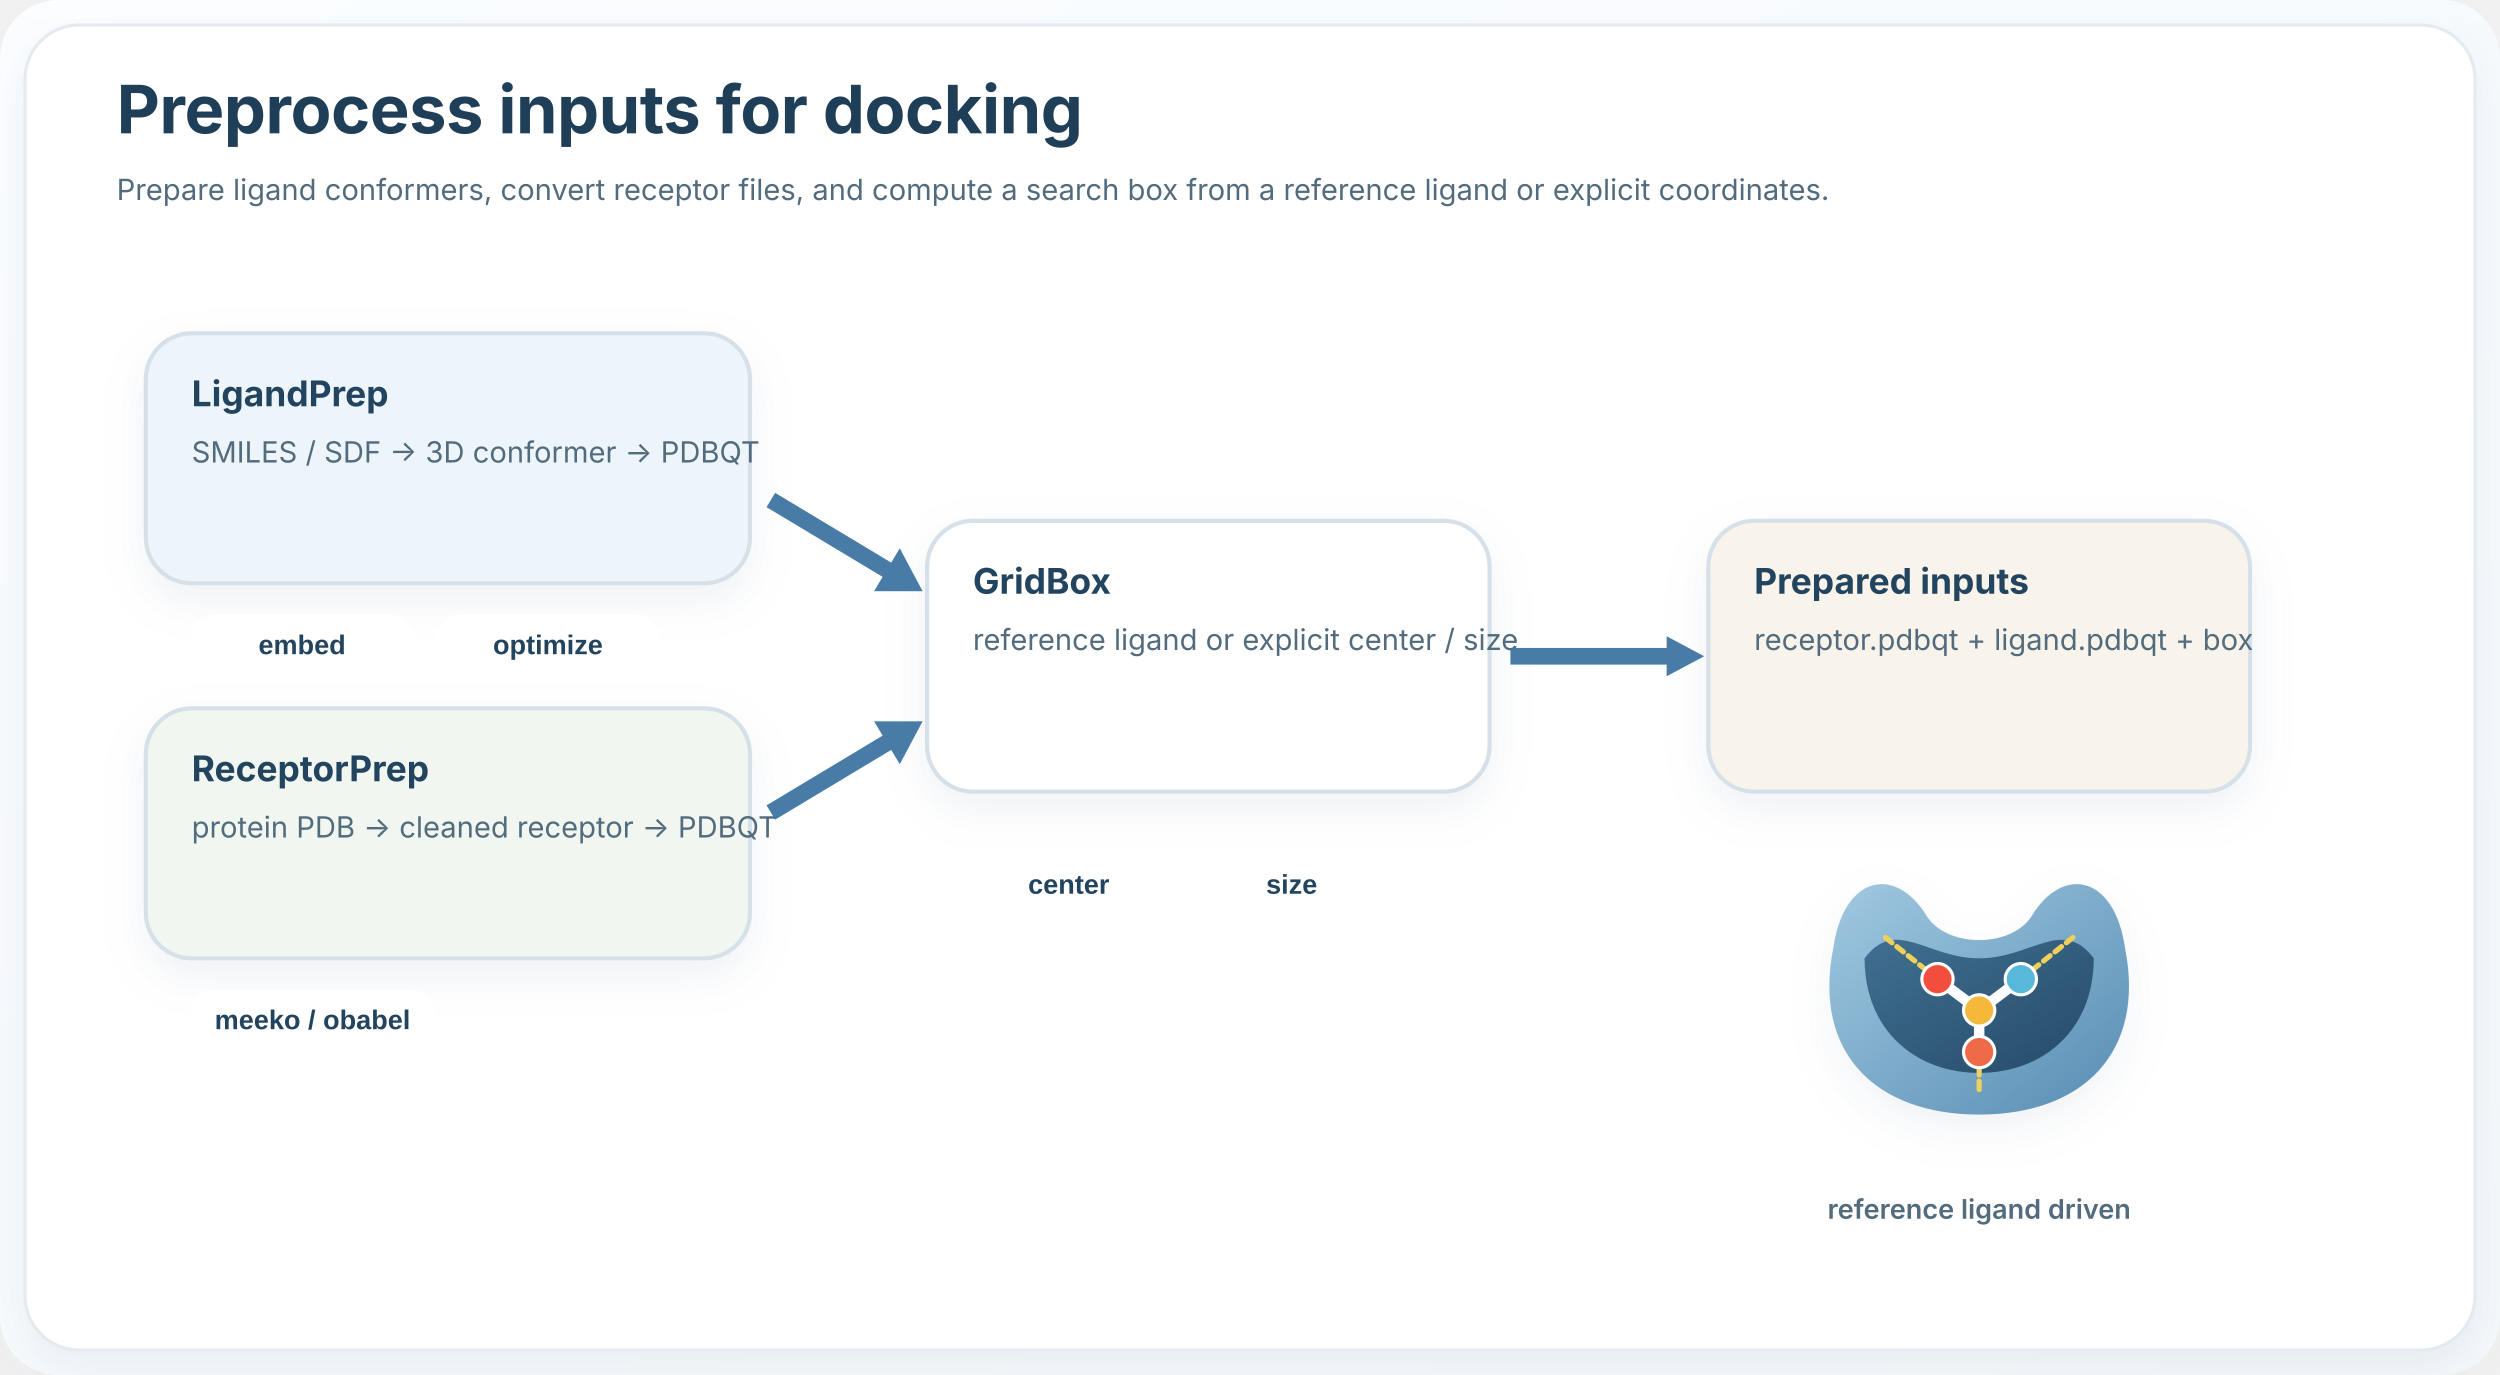
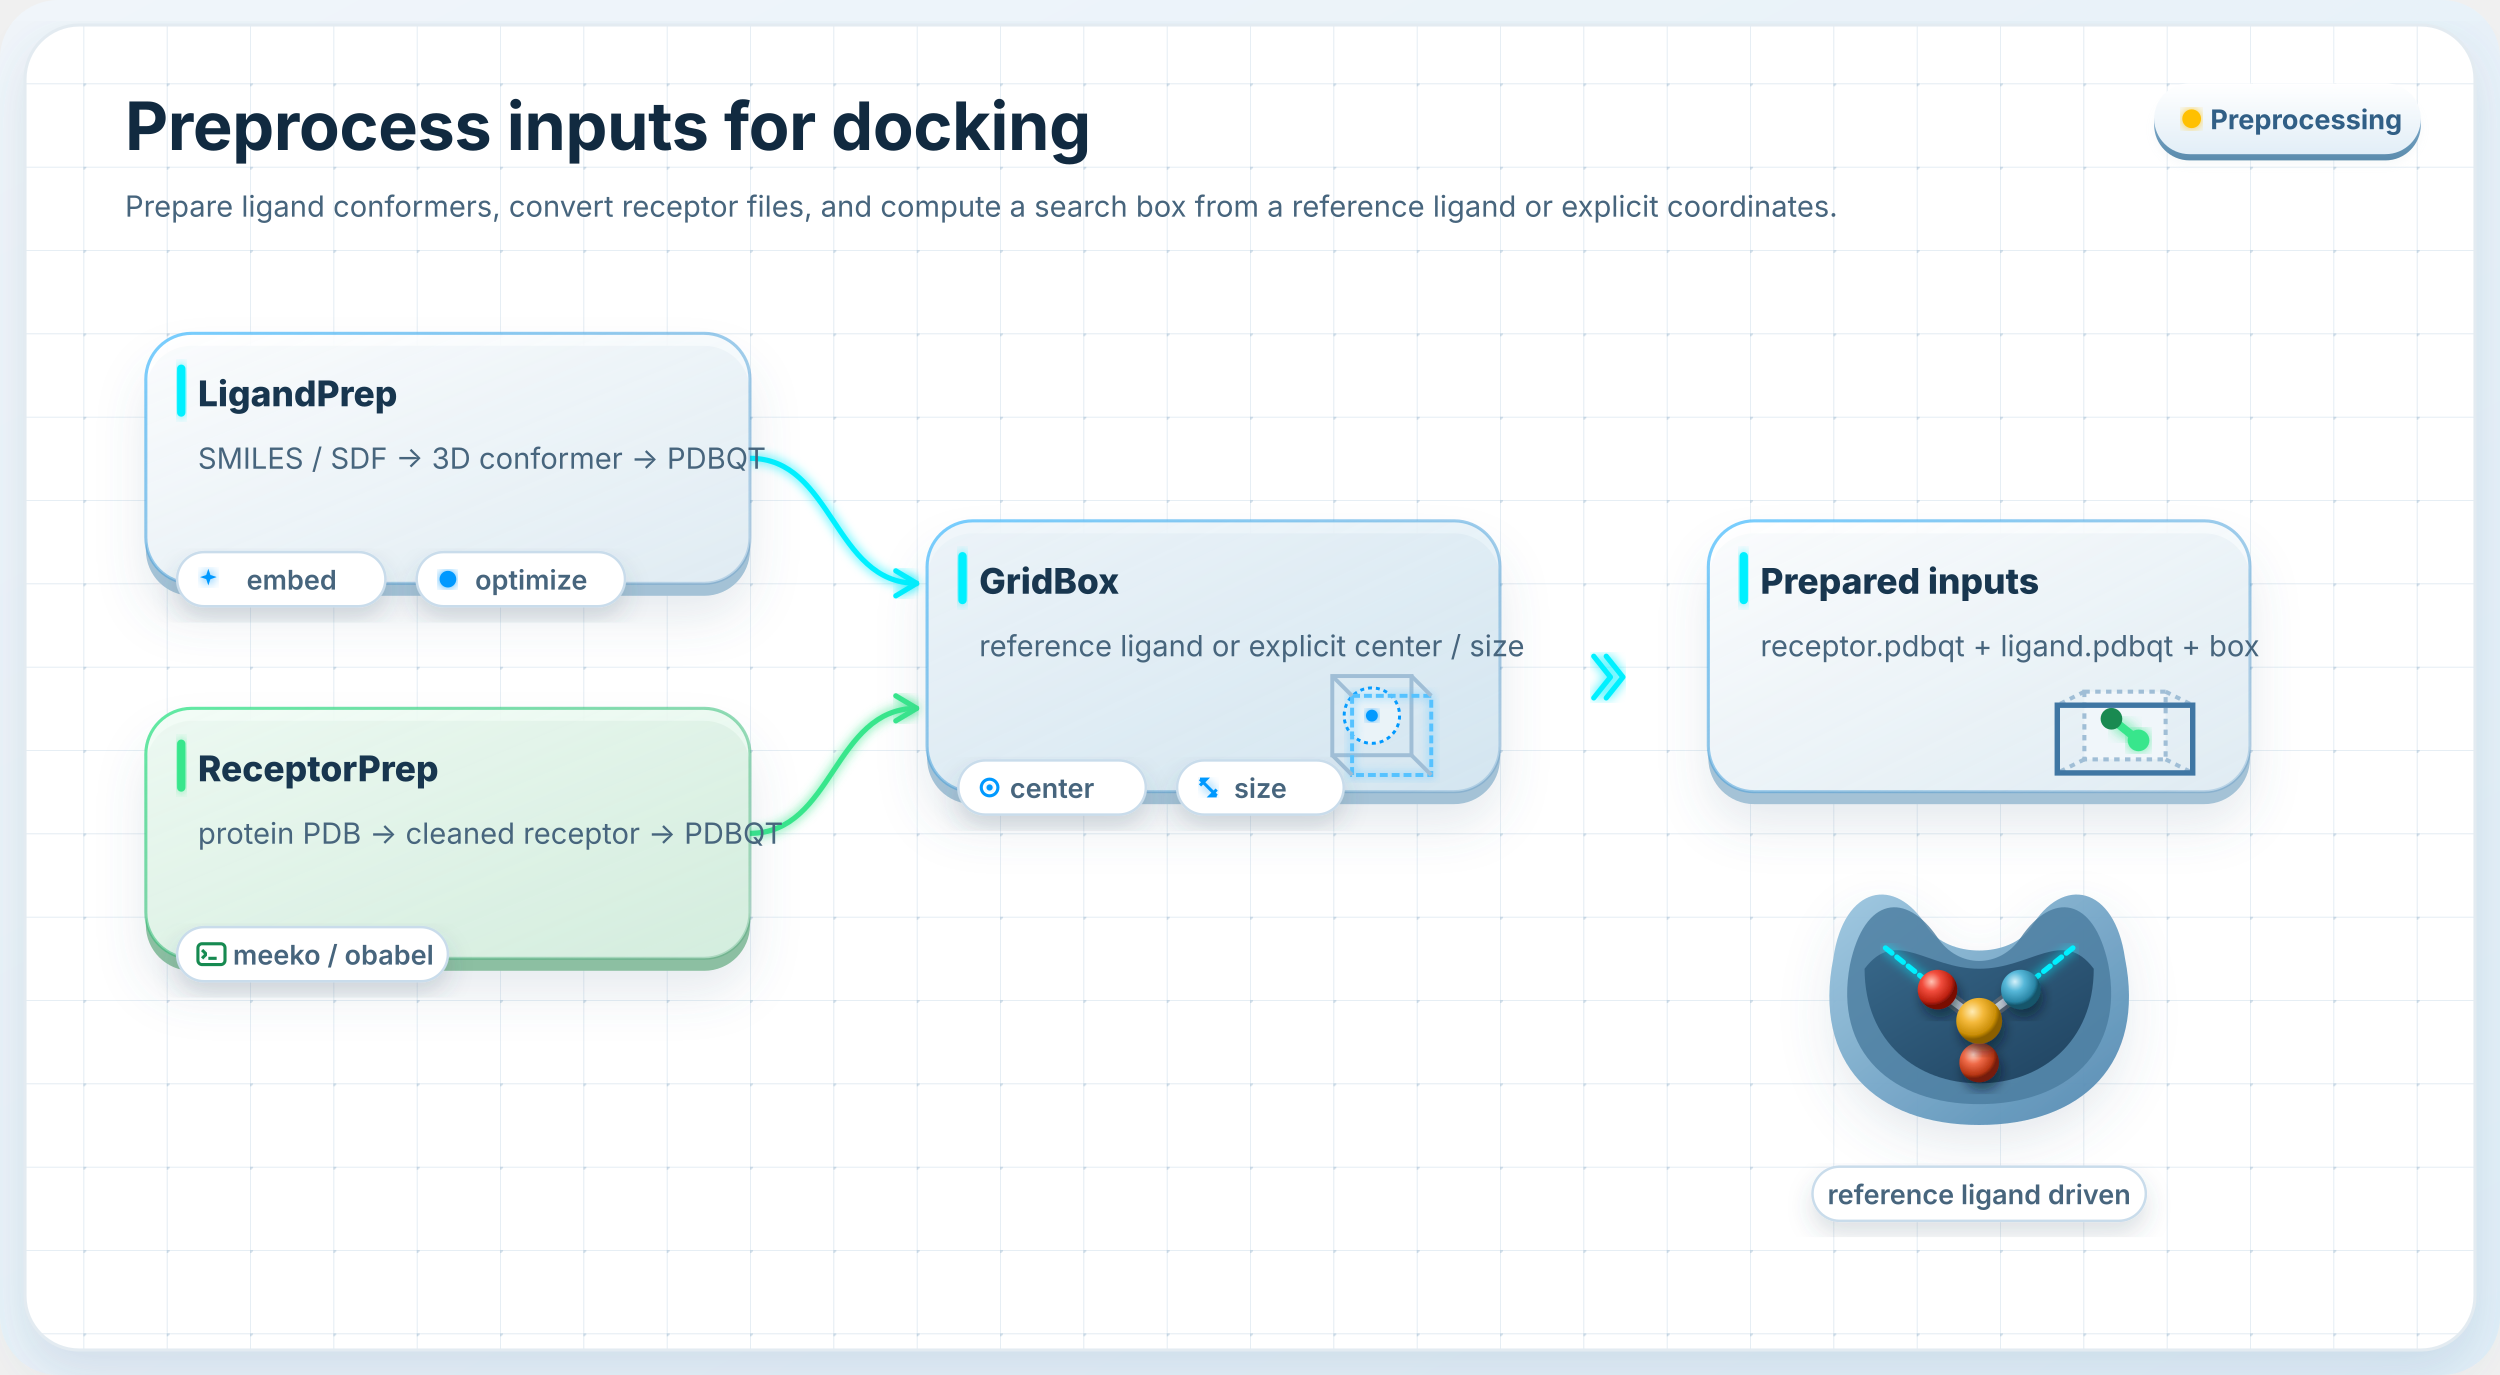
<svg xmlns="http://www.w3.org/2000/svg" width="1200" height="660" viewBox="0 0 1200 660">
  <defs>
    <linearGradient id="bggrad" x1="0" x2="1" y1="0" y2="1">
-       <stop offset="0%" stop-color="#fbfdff" />
-       <stop offset="100%" stop-color="#f4f8fb" />
+       <stop offset="0%" stop-color="#f0f5fa" />
+       <stop offset="100%" stop-color="#e0eef8" />
+     </linearGradient>
+     <linearGradient id="navygrad" x1="0" x2="1" y1="0" y2="1">
+       <stop offset="0%" stop-color="#376789" />
+       <stop offset="100%" stop-color="#1f425f" />
    </linearGradient>
    <linearGradient id="bluegrad" x1="0" x2="1" y1="0" y2="1">
      <stop offset="0%" stop-color="#9cc6df" />
      <stop offset="100%" stop-color="#4f87b0" />
    </linearGradient>
-     <linearGradient id="navygrad" x1="0" x2="1" y1="0" y2="1">
-       <stop offset="0%" stop-color="#376789" />
-       <stop offset="100%" stop-color="#1f425f" />
-     </linearGradient>
-     <linearGradient id="ambergrad" x1="0" x2="1" y1="0" y2="1">
-       <stop offset="0%" stop-color="#efcb84" />
-       <stop offset="100%" stop-color="#bf8b35" />
-     </linearGradient>
-     <linearGradient id="sagegrad" x1="0" x2="1" y1="0" y2="1">
-       <stop offset="0%" stop-color="#b7ccb2" />
-       <stop offset="100%" stop-color="#6f8969" />
-     </linearGradient>
-     <linearGradient id="stonegrad" x1="0" x2="1" y1="0" y2="1">
-       <stop offset="0%" stop-color="#d7c7af" />
-       <stop offset="100%" stop-color="#8f7758" />
-     </linearGradient>
-     <linearGradient id="dbgrad" x1="0" x2="1" y1="0" y2="1">
-       <stop offset="0%" stop-color="#8fc3e2" />
-       <stop offset="55%" stop-color="#3571a5" />
-       <stop offset="100%" stop-color="#214f76" />
-     </linearGradient>
+     <linearGradient id="glassBox" x1="0%" y1="0%" x2="100%" y2="100%">
+       <stop offset="0%" stop-color="#ffffff" stop-opacity="0.95" />
+       <stop offset="100%" stop-color="#eaf3f8" stop-opacity="0.85" />
+     </linearGradient>
+     <linearGradient id="glassBoxAccent" x1="0%" y1="0%" x2="100%" y2="100%">
+       <stop offset="0%" stop-color="#f2fcf6" stop-opacity="0.95" />
+       <stop offset="100%" stop-color="#e0f5e8" stop-opacity="0.85" />
+     </linearGradient>
+     <linearGradient id="glassBoxBlue" x1="0%" y1="0%" x2="100%" y2="100%">
+       <stop offset="0%" stop-color="#f0f6fa" stop-opacity="0.95" />
+       <stop offset="100%" stop-color="#dcecf5" stop-opacity="0.85" />
+     </linearGradient>
+     <linearGradient id="boxStroke" x1="0%" y1="0%" x2="100%" y2="100%">
+       <stop offset="0%" stop-color="#55c2ff" stop-opacity="0.8" />
+       <stop offset="100%" stop-color="#2a75b3" stop-opacity="0.2" />
+     </linearGradient>
+     <linearGradient id="boxStrokeGreen" x1="0%" y1="0%" x2="100%" y2="100%">
+       <stop offset="0%" stop-color="#38e68c" stop-opacity="0.8" />
+       <stop offset="100%" stop-color="#198a51" stop-opacity="0.2" />
+     </linearGradient>
+     <linearGradient id="pillTop" x1="0%" y1="0%" x2="0%" y2="100%">
+       <stop offset="0%" stop-color="#ffffff" />
+       <stop offset="100%" stop-color="#e2eef7" />
+     </linearGradient>
+     <linearGradient id="pillSide" x1="0%" y1="0%" x2="0%" y2="100%">
+       <stop offset="0%" stop-color="#92bcdc" />
+       <stop offset="100%" stop-color="#5a8bac" />
+     </linearGradient>
+     <radialGradient id="sphereYellow" cx="35%" cy="30%" r="60%">
+       <stop offset="0%" stop-color="#ffebb3" />
+       <stop offset="40%" stop-color="#f4b93b" />
+       <stop offset="85%" stop-color="#c98d06" />
+       <stop offset="100%" stop-color="#8a5f00" />
+     </radialGradient>
+     <radialGradient id="sphereRed" cx="35%" cy="30%" r="60%">
+       <stop offset="0%" stop-color="#ffc2b3" />
+       <stop offset="40%" stop-color="#f24d3d" />
+       <stop offset="85%" stop-color="#bd2111" />
+       <stop offset="100%" stop-color="#7a1005" />
+     </radialGradient>
+     <radialGradient id="sphereBlue" cx="35%" cy="30%" r="60%">
+       <stop offset="0%" stop-color="#d4f1fa" />
+       <stop offset="40%" stop-color="#57b8d9" />
+       <stop offset="85%" stop-color="#2a86a6" />
+       <stop offset="100%" stop-color="#14546b" />
+     </radialGradient>
+     <radialGradient id="sphereOrange" cx="35%" cy="30%" r="60%">
+       <stop offset="0%" stop-color="#ffd1c2" />
+       <stop offset="40%" stop-color="#ef6a48" />
+       <stop offset="85%" stop-color="#b83614" />
+       <stop offset="100%" stop-color="#751e08" />
+     </radialGradient>
+     <pattern id="cyberGrid" width="40" height="40" patternUnits="userSpaceOnUse">
+       <path d="M 40 0 L 0 0 0 40" fill="none" stroke="#cddce8" stroke-width="0.8" opacity="0.6" />
+       <circle cx="0" cy="0" r="1.5" fill="#a9c2d6" opacity="0.5" />
+     </pattern>
    <filter id="softshadow" x="-20%" y="-20%" width="140%" height="160%">
-       <feDropShadow dx="0" dy="8" stdDeviation="10" flood-color="#7c92a6" flood-opacity="0.12" />
+       <feDropShadow dx="0" dy="10" stdDeviation="12" flood-color="#4d6f8f" flood-opacity="0.15" />
    </filter>
    <filter id="innershadow" x="-20%" y="-20%" width="140%" height="140%">
      <feDropShadow dx="0" dy="2" stdDeviation="2" flood-color="#afbfcc" flood-opacity="0.10" />
    </filter>
+     <filter id="glow">
+       <feGaussianBlur stdDeviation="2.5" result="coloredBlur" />
+       <feMerge>
+         <feMergeNode in="coloredBlur" />
+         <feMergeNode in="SourceGraphic" />
+       </feMerge>
+     </filter>
+     <filter id="glowGreen">
+       <feGaussianBlur stdDeviation="2.5" result="coloredBlur" />
+       <feMerge>
+         <feMergeNode in="coloredBlur" />
+         <feMergeNode in="SourceGraphic" />
+       </feMerge>
+     </filter>
+     <filter id="cardShadow" x="-30%" y="-30%" width="160%" height="160%">
+       <feDropShadow dx="0" dy="6" stdDeviation="6" flood-color="#3a566e" flood-opacity="0.18" />
+     </filter>
+     <filter id="atomShadow" x="-30%" y="-30%" width="160%" height="160%">
+       <feDropShadow dx="1.5" dy="4" stdDeviation="2.5" flood-color="#051421" flood-opacity="0.5" />
+     </filter>
    <style>
-     .title{font:700 32px 'Inter','Segoe UI',Arial,sans-serif; fill:#1f3f59; letter-spacing:-0.2px}
-     .subtitle{font:600 18px 'Inter','Segoe UI',Arial,sans-serif; fill:#4274a0}
-     .label{font:700 17px 'Inter','Segoe UI',Arial,sans-serif; fill:#23445f}
-     .body{font:400 14px 'Inter','Segoe UI',Arial,sans-serif; fill:#526b7d}
-     .small{font:600 13px 'Inter','Segoe UI',Arial,sans-serif; fill:#526b7d}
+     .title{font:700 32px 'Inter','Segoe UI',Arial,sans-serif; fill:#112a40; letter-spacing:-0.2px}
+     .label{font:800 17px 'Inter','Segoe UI',Arial,sans-serif; fill:#18364f}
+     .body{font:400 14px 'Inter','Segoe UI',Arial,sans-serif; fill:#47657d}
+     .small{font:600 13px 'Inter','Segoe UI',Arial,sans-serif; fill:#47657d}
    .tiny{font:600 11.5px 'Inter','Segoe UI',Arial,sans-serif; fill:#6a7e8c; letter-spacing:0.1px}
+     .cyber-dot{fill:#ffc000}
  </style>
  </defs>
  <rect x="0" y="0" width="1200" height="660" rx="28" fill="url(#bggrad)" />
-   <rect x="12" y="12" width="1176" height="636" rx="26" fill="#ffffff" stroke="#e3ebf1" stroke-width="1.5" filter="url(#softshadow)" />
-   <text x="56" y="64" class="title">Preprocess inputs for docking</text>
-   <text x="56" y="96" class="body">Prepare ligand conformers, convert receptor files, and compute a search box from a reference ligand or explicit coordinates.</text>
-   <rect x="70" y="160" width="290" height="120" rx="22" fill="#edf5fa" stroke="#d6e0e8" stroke-width="2" filter="url(#softshadow)" />
-   <text x="92" y="195" class="label">LigandPrep</text>
-   <text x="92" y="222" class="body">SMILES / SDF → 3D conformer → PDBQT</text>
-   <rect x="70" y="340" width="290" height="120" rx="22" fill="#f1f7f0" stroke="#d6e0e8" stroke-width="2" filter="url(#softshadow)" />
-   <text x="92" y="375" class="label">ReceptorPrep</text>
-   <text x="92" y="402" class="body">protein PDB → cleaned receptor → PDBQT</text>
-   <rect x="445" y="250" width="270" height="130" rx="22" fill="#ffffff" stroke="#d6e0e8" stroke-width="2" filter="url(#softshadow)" />
-   <text x="467" y="285" class="label">GridBox</text>
-   <text x="467" y="312" class="body">reference ligand or explicit center / size</text>
-   <rect x="820" y="250" width="260" height="130" rx="22" fill="#f8f4ec" stroke="#d6e0e8" stroke-width="2" filter="url(#softshadow)" />
-   <text x="842" y="285" class="label">Prepared inputs</text>
-   <text x="842" y="312" class="body">receptor.pdbqt + ligand.pdbqt + box</text>
-   <g transform="translate(370, 240) rotate(31)">
-     <polygon points="0,-4 65,-4 65,-12 85,0 65,12 65,4 0,4" fill="#3f76a3" opacity="0.95" />
-   </g>
-   <g transform="translate(370, 390) rotate(-31)">
-     <polygon points="0,-4 65,-4 65,-12 85,0 65,12 65,4 0,4" fill="#3f76a3" opacity="0.95" />
-   </g>
-   <polygon points="725.0,319.0 800.0,319.0 800.0,324.6 818.0,315.0 800.0,305.4 800.0,311.0 725.0,311.0" fill="#3f76a3" opacity="0.95" />
-   <g transform="translate(800, -25)">
+   <rect x="12" y="12" width="1176" height="636" rx="26" fill="#ffffff" filter="url(#softshadow)" />
+   <rect x="12" y="12" width="1176" height="636" rx="26" fill="url(#cyberGrid)" />
+   <rect x="12" y="12" width="1176" height="636" rx="26" fill="none" stroke="#e3ebf1" stroke-width="1.5" pointer-events="none" />
+   <text x="60" y="72" class="title">Preprocess inputs for docking</text>
+   <g transform="translate(1034, 40)">
+     <rect x="0" y="3" width="128" height="34" rx="17" fill="url(#pillSide)" filter="url(#innershadow)" />
+     <rect x="0" y="0" width="128" height="34" rx="17" fill="url(#pillTop)" />
+     <circle cx="18" cy="17" r="4.5" class="cyber-dot" filter="url(#glow)" />
+     <text x="73" y="22" font-family="Inter,Segoe UI,Arial,sans-serif" font-size="13" font-weight="700" fill="#315f86" text-anchor="middle">Preprocessing</text>
+   </g>
+   <text x="60" y="104" class="body">Prepare ligand conformers, convert receptor files, and compute a search box from a reference ligand or explicit coordinates.</text>
+   <g fill="none" stroke-width="2.5" stroke-linecap="round" stroke-linejoin="round">
+     <path d="M 360 220 C 400 220, 400 280, 440 280" stroke="#00f0ff" filter="url(#glow)" />
+     <g transform="translate(440, 280)" stroke="#00f0ff" filter="url(#glow)">
+       <path d="M -10 -6 L 0 0 L -10 6" />
+     </g>
+     <path d="M 360 400 C 400 400, 400 340, 440 340" stroke="#38e68c" filter="url(#glowGreen)" />
+     <g transform="translate(440, 340)" stroke="#38e68c" filter="url(#glowGreen)">
+       <path d="M -10 -6 L 0 0 L -10 6" />
+     </g>
+     <path d="M 715 315 L 815 315" stroke="#00f0ff" filter="url(#glow)" />
+     <g transform="translate(765, 315)" stroke="#00f0ff" filter="url(#glow)">
+       <path d="M 0 0 L 8 10 L 0 20" />
+       <path d="M 6 0 L 14 10 L 6 20" />
+     </g>
+   </g>
+   <g transform="translate(70, 160)">
+     <rect x="0" y="6" width="290" height="120" rx="22" fill="#a4c2d6" filter="url(#softshadow)" />
+     <rect x="0" y="0" width="290" height="120" rx="22" fill="url(#glassBox)" stroke="url(#boxStroke)" stroke-width="1.5" />
+     <text x="25" y="35" class="label">LigandPrep</text>
+     <text x="25" y="65" class="body">SMILES / SDF → 3D conformer → PDBQT</text>
+     <rect x="15" y="15" width="4" height="25" rx="2" fill="#00f0ff" filter="url(#glow)" />
+     <g transform="translate(15, 105)" filter="url(#cardShadow)">
+       <rect x="0" y="0" width="100" height="26" rx="13" fill="#ffffff" stroke="#c9dceb" stroke-width="1.2" />
+       <path d="M 15,8 L 16,11 L 19,12 L 16,13 L 15,16 L 14,13 L 11,12 L 14,11 Z" fill="#0099ff" filter="url(#glow)" />
+       <text x="55" y="18" class="small" text-anchor="middle">embed</text>
+     </g>
+     <g transform="translate(130, 105)" filter="url(#cardShadow)">
+       <rect x="0" y="0" width="100" height="26" rx="13" fill="#ffffff" stroke="#c9dceb" stroke-width="1.2" />
+       <circle cx="15" cy="13" r="4" fill="#0099ff" filter="url(#glow)" />
+       <text x="55" y="18" class="small" text-anchor="middle">optimize</text>
+     </g>
+   </g>
+   <g transform="translate(70, 340)">
+     <rect x="0" y="6" width="290" height="120" rx="22" fill="#8cbfa2" filter="url(#softshadow)" />
+     <rect x="0" y="0" width="290" height="120" rx="22" fill="url(#glassBoxAccent)" stroke="url(#boxStrokeGreen)" stroke-width="1.5" />
+     <text x="25" y="35" class="label">ReceptorPrep</text>
+     <text x="25" y="65" class="body">protein PDB → cleaned receptor → PDBQT</text>
+     <rect x="15" y="15" width="4" height="25" rx="2" fill="#38e68c" filter="url(#glowGreen)" />
+     <g transform="translate(15, 105)" filter="url(#cardShadow)">
+       <rect x="0" y="0" width="130" height="26" rx="13" fill="#ffffff" stroke="#c9dceb" stroke-width="1.2" />
+       <rect x="10" y="8" width="13" height="10" rx="2" fill="none" stroke="#198a51" stroke-width="1.5" />
+       <polyline points="12,11 14,13 12,15" fill="none" stroke="#198a51" stroke-width="1.5" filter="url(#glowGreen)" />
+       <line x1="15" y1="15" x2="19" y2="15" stroke="#198a51" stroke-width="1.5" />
+       <text x="75" y="18" class="small" text-anchor="middle">meeko / obabel</text>
+     </g>
+   </g>
+   <g transform="translate(445, 250)">
+     <rect x="0" y="6" width="275" height="130" rx="22" fill="#a4c2d6" filter="url(#softshadow)" />
+     <rect x="0" y="0" width="275" height="130" rx="22" fill="url(#glassBoxBlue)" stroke="url(#boxStroke)" stroke-width="1.5" />
+     <text x="25" y="35" class="label">GridBox</text>
+     <text x="25" y="65" class="body">reference ligand or explicit center / size</text>
+     <rect x="15" y="15" width="4" height="25" rx="2" fill="#00f0ff" filter="url(#glow)" />
+     <g transform="translate(185, 65) scale(0.95)">
+       <circle cx="30" cy="30" r="14" fill="#eaf3f8" stroke="#0099ff" stroke-width="1.5" stroke-dasharray="2,2" />
+       <circle cx="30" cy="30" r="3" fill="#0099ff" filter="url(#glow)" />
+       <rect x="10" y="10" width="40" height="40" fill="none" stroke="#a0bed6" stroke-width="2" />
+       <rect x="20" y="20" width="40" height="40" fill="none" stroke="#55c2ff" stroke-width="2" stroke-dasharray="4,2" filter="url(#glow)" />
+       <line x1="10" y1="10" x2="20" y2="20" stroke="#a0bed6" stroke-width="2" />
+       <line x1="50" y1="10" x2="60" y2="20" stroke="#a0bed6" stroke-width="2" />
+       <line x1="10" y1="50" x2="20" y2="60" stroke="#a0bed6" stroke-width="2" />
+       <line x1="50" y1="50" x2="60" y2="60" stroke="#a0bed6" stroke-width="2" />
+     </g>
+     <g transform="translate(15, 115)" filter="url(#cardShadow)">
+       <rect x="0" y="0" width="90" height="26" rx="13" fill="#ffffff" stroke="#c9dceb" stroke-width="1.2" />
+       <circle cx="15" cy="13" r="4" fill="none" stroke="#0099ff" stroke-width="1.5" />
+       <circle cx="15" cy="13" r="1.5" fill="#0099ff" filter="url(#glow)" />
+       <text x="45" y="18" class="small" text-anchor="middle">center</text>
+     </g>
+     <g transform="translate(120, 115)" filter="url(#cardShadow)">
+       <rect x="0" y="0" width="80" height="26" rx="13" fill="#ffffff" stroke="#c9dceb" stroke-width="1.2" />
+       <path d="M 11,9 L 14,9 L 11,12 M 19,17 L 16,17 L 19,14" fill="none" stroke="#0099ff" stroke-width="1.5" />
+       <line x1="11" y1="9" x2="19" y2="17" stroke="#0099ff" stroke-width="1.5" filter="url(#glow)" />
+       <text x="40" y="18" class="small" text-anchor="middle">size</text>
+     </g>
+   </g>
+   <g transform="translate(820, 250)">
+     <rect x="0" y="6" width="260" height="130" rx="22" fill="#a4c2d6" filter="url(#softshadow)" />
+     <rect x="0" y="0" width="260" height="130" rx="22" fill="url(#glassBox)" stroke="url(#boxStroke)" stroke-width="1.5" />
+     <text x="25" y="35" class="label">Prepared inputs</text>
+     <text x="25" y="65" class="body">receptor.pdbqt + ligand.pdbqt + box</text>
+     <rect x="15" y="15" width="4" height="25" rx="2" fill="#00f0ff" filter="url(#glow)" />
+     <g transform="translate(200, 95) scale(1.3)">
+       <path d="M -15 -10 L 15 -10 L 15 15 L -15 15 Z" fill="#f0f6fa" stroke="#a0bed6" stroke-width="1.5" stroke-dasharray="2 2" />
+       <path d="M -15 -10 L -25 -5" fill="none" stroke="#a0bed6" stroke-width="1.5" stroke-dasharray="2 2" />
+       <path d="M 15 -10 L 25 -5" fill="none" stroke="#a0bed6" stroke-width="1.5" stroke-dasharray="2 2" />
+       <path d="M 15 15 L 25 20" fill="none" stroke="#a0bed6" stroke-width="1.5" stroke-dasharray="2 2" />
+       <path d="M -15 15 L -25 20" fill="none" stroke="#a0bed6" stroke-width="1.5" stroke-dasharray="2 2" />
+       <path d="M -25 -5 L 25 -5 L 25 20 L -25 20 Z" fill="none" stroke="#3f76a3" stroke-width="2" />
+       <line x1="-5" y1="0" x2="5" y2="8" stroke="#38e68c" stroke-width="3" filter="url(#glowGreen)" />
+       <circle cx="-5" cy="0" r="4" fill="#198a51" />
+       <circle cx="5" cy="8" r="4" fill="#38e68c" filter="url(#glowGreen)" />
+     </g>
+   </g>
+   <g transform="translate(800, -20)">
    <path d="M 80,480 C 70,530 100,560 150,560 C 200,560 230,530 220,480 C 215,445 190,440 175,465 C 165,480 135,480 125,465 C 110,440 85,445 80,480 Z" fill="url(#bluegrad)" opacity="0.95" filter="url(#softshadow)" />
-     <path d="M 95,485 C 95,520 120,540 150,540 C 180,540 205,520 205,485 C 190,465 175,485 150,485 C 125,485 110,465 95,485 Z" fill="url(#navygrad)" opacity="0.9" />
-     <line x1="130" y1="495" x2="105" y2="475" stroke="#f0d05a" stroke-width="2.5" stroke-dasharray="4,3" stroke-linecap="round" />
-     <line x1="170" y1="495" x2="195" y2="475" stroke="#f0d05a" stroke-width="2.5" stroke-dasharray="4,3" stroke-linecap="round" />
-     <line x1="150" y1="530" x2="150" y2="550" stroke="#f0d05a" stroke-width="2.5" stroke-dasharray="4,3" stroke-linecap="round" />
-     <polyline points="130,495 150,510 170,495" fill="none" stroke="#ffffff" stroke-width="5" stroke-linecap="round" stroke-linejoin="round" />
-     <line x1="150" y1="510" x2="150" y2="530" stroke="#ffffff" stroke-width="5" stroke-linecap="round" />
-     <circle cx="150" cy="510" r="7.5" fill="#f4b93b" stroke="#ffffff" stroke-width="1.5" />
-     <circle cx="130" cy="495" r="7.5" fill="#f24d3d" stroke="#ffffff" stroke-width="1.5" />
-     <circle cx="170" cy="495" r="7.5" fill="#57b8d9" stroke="#ffffff" stroke-width="1.5" />
-     <circle cx="150" cy="530" r="7.5" fill="#ef6a48" stroke="#ffffff" stroke-width="1.5" />
-     <text x="150" y="610" class="small" text-anchor="middle">reference ligand driven</text>
-   </g>
-   <rect x="90" y="295" width="110" height="28" rx="14.0" fill="#ffffff" />
-   <text x="145.0" y="314.0" font-family="Arial,sans-serif" font-size="13" font-weight="700" fill="#23445f" text-anchor="middle">embed</text>
-   <rect x="208" y="295" width="110" height="28" rx="14.0" fill="#ffffff" />
-   <text x="263.0" y="314.0" font-family="Arial,sans-serif" font-size="13" font-weight="700" fill="#23445f" text-anchor="middle">optimize</text>
-   <rect x="90" y="475" width="120" height="28" rx="14.0" fill="#ffffff" />
-   <text x="150.0" y="494.0" font-family="Arial,sans-serif" font-size="13" font-weight="700" fill="#23445f" text-anchor="middle">meeko / obabel</text>
-   <rect x="458" y="410" width="110" height="28" rx="14.0" fill="#ffffff" />
-   <text x="513.0" y="429.0" font-family="Arial,sans-serif" font-size="13" font-weight="700" fill="#23445f" text-anchor="middle">center</text>
-   <rect x="575" y="410" width="90" height="28" rx="14.0" fill="#ffffff" />
-   <text x="620.0" y="429.0" font-family="Arial,sans-serif" font-size="13" font-weight="700" fill="#23445f" text-anchor="middle">size</text>
+     <path d="M 88,483 C 80,525 108,550 150,550 C 192,550 220,525 212,483 C 205,450 185,448 170,470 C 160,485 140,485 130,470 C 115,448 95,450 88,483 Z" fill="#4a7c9f" opacity="0.8" />
+     <path d="M 95,485 C 95,520 120,540 150,540 C 180,540 205,520 205,485 C 190,465 175,485 150,485 C 125,485 110,465 95,485 Z" fill="url(#navygrad)" opacity="1" />
+     <line x1="130" y1="495" x2="105" y2="475" stroke="#00f0ff" stroke-width="2.5" stroke-dasharray="4,3" stroke-linecap="round" filter="url(#glow)" />
+     <line x1="170" y1="495" x2="195" y2="475" stroke="#00f0ff" stroke-width="2.5" stroke-dasharray="4,3" stroke-linecap="round" filter="url(#glow)" />
+     <line x1="150" y1="530" x2="150" y2="550" stroke="#00f0ff" stroke-width="2.5" stroke-dasharray="4,3" stroke-linecap="round" filter="url(#glow)" />
+     <line x1="150" y1="510" x2="130" y2="495" stroke="#5a6b7a" stroke-width="7" stroke-linecap="round" />
+     <line x1="150" y1="510" x2="130" y2="495" stroke="#cbd6e0" stroke-width="3.5" stroke-linecap="round" />
+     <line x1="150" y1="510" x2="170" y2="495" stroke="#5a6b7a" stroke-width="7" stroke-linecap="round" />
+     <line x1="150" y1="510" x2="170" y2="495" stroke="#cbd6e0" stroke-width="3.5" stroke-linecap="round" />
+     <line x1="150" y1="510" x2="150" y2="530" stroke="#5a6b7a" stroke-width="7" stroke-linecap="round" />
+     <line x1="150" y1="510" x2="150" y2="530" stroke="#cbd6e0" stroke-width="3.5" stroke-linecap="round" />
+     <circle cx="130" cy="495" r="9.5" fill="url(#sphereRed)" filter="url(#atomShadow)" />
+     <circle cx="170" cy="495" r="9.5" fill="url(#sphereBlue)" filter="url(#atomShadow)" />
+     <circle cx="150" cy="530" r="9.5" fill="url(#sphereOrange)" filter="url(#atomShadow)" />
+     <circle cx="150" cy="510" r="11" fill="url(#sphereYellow)" filter="url(#atomShadow)" />
+     <g transform="translate(70, 580)" filter="url(#cardShadow)">
+       <rect x="0" y="0" width="160" height="26" rx="13" fill="#ffffff" stroke="#c9dceb" stroke-width="1.2" />
+       <text x="80" y="18" class="small" text-anchor="middle">reference ligand driven</text>
+     </g>
+   </g>
</svg>
